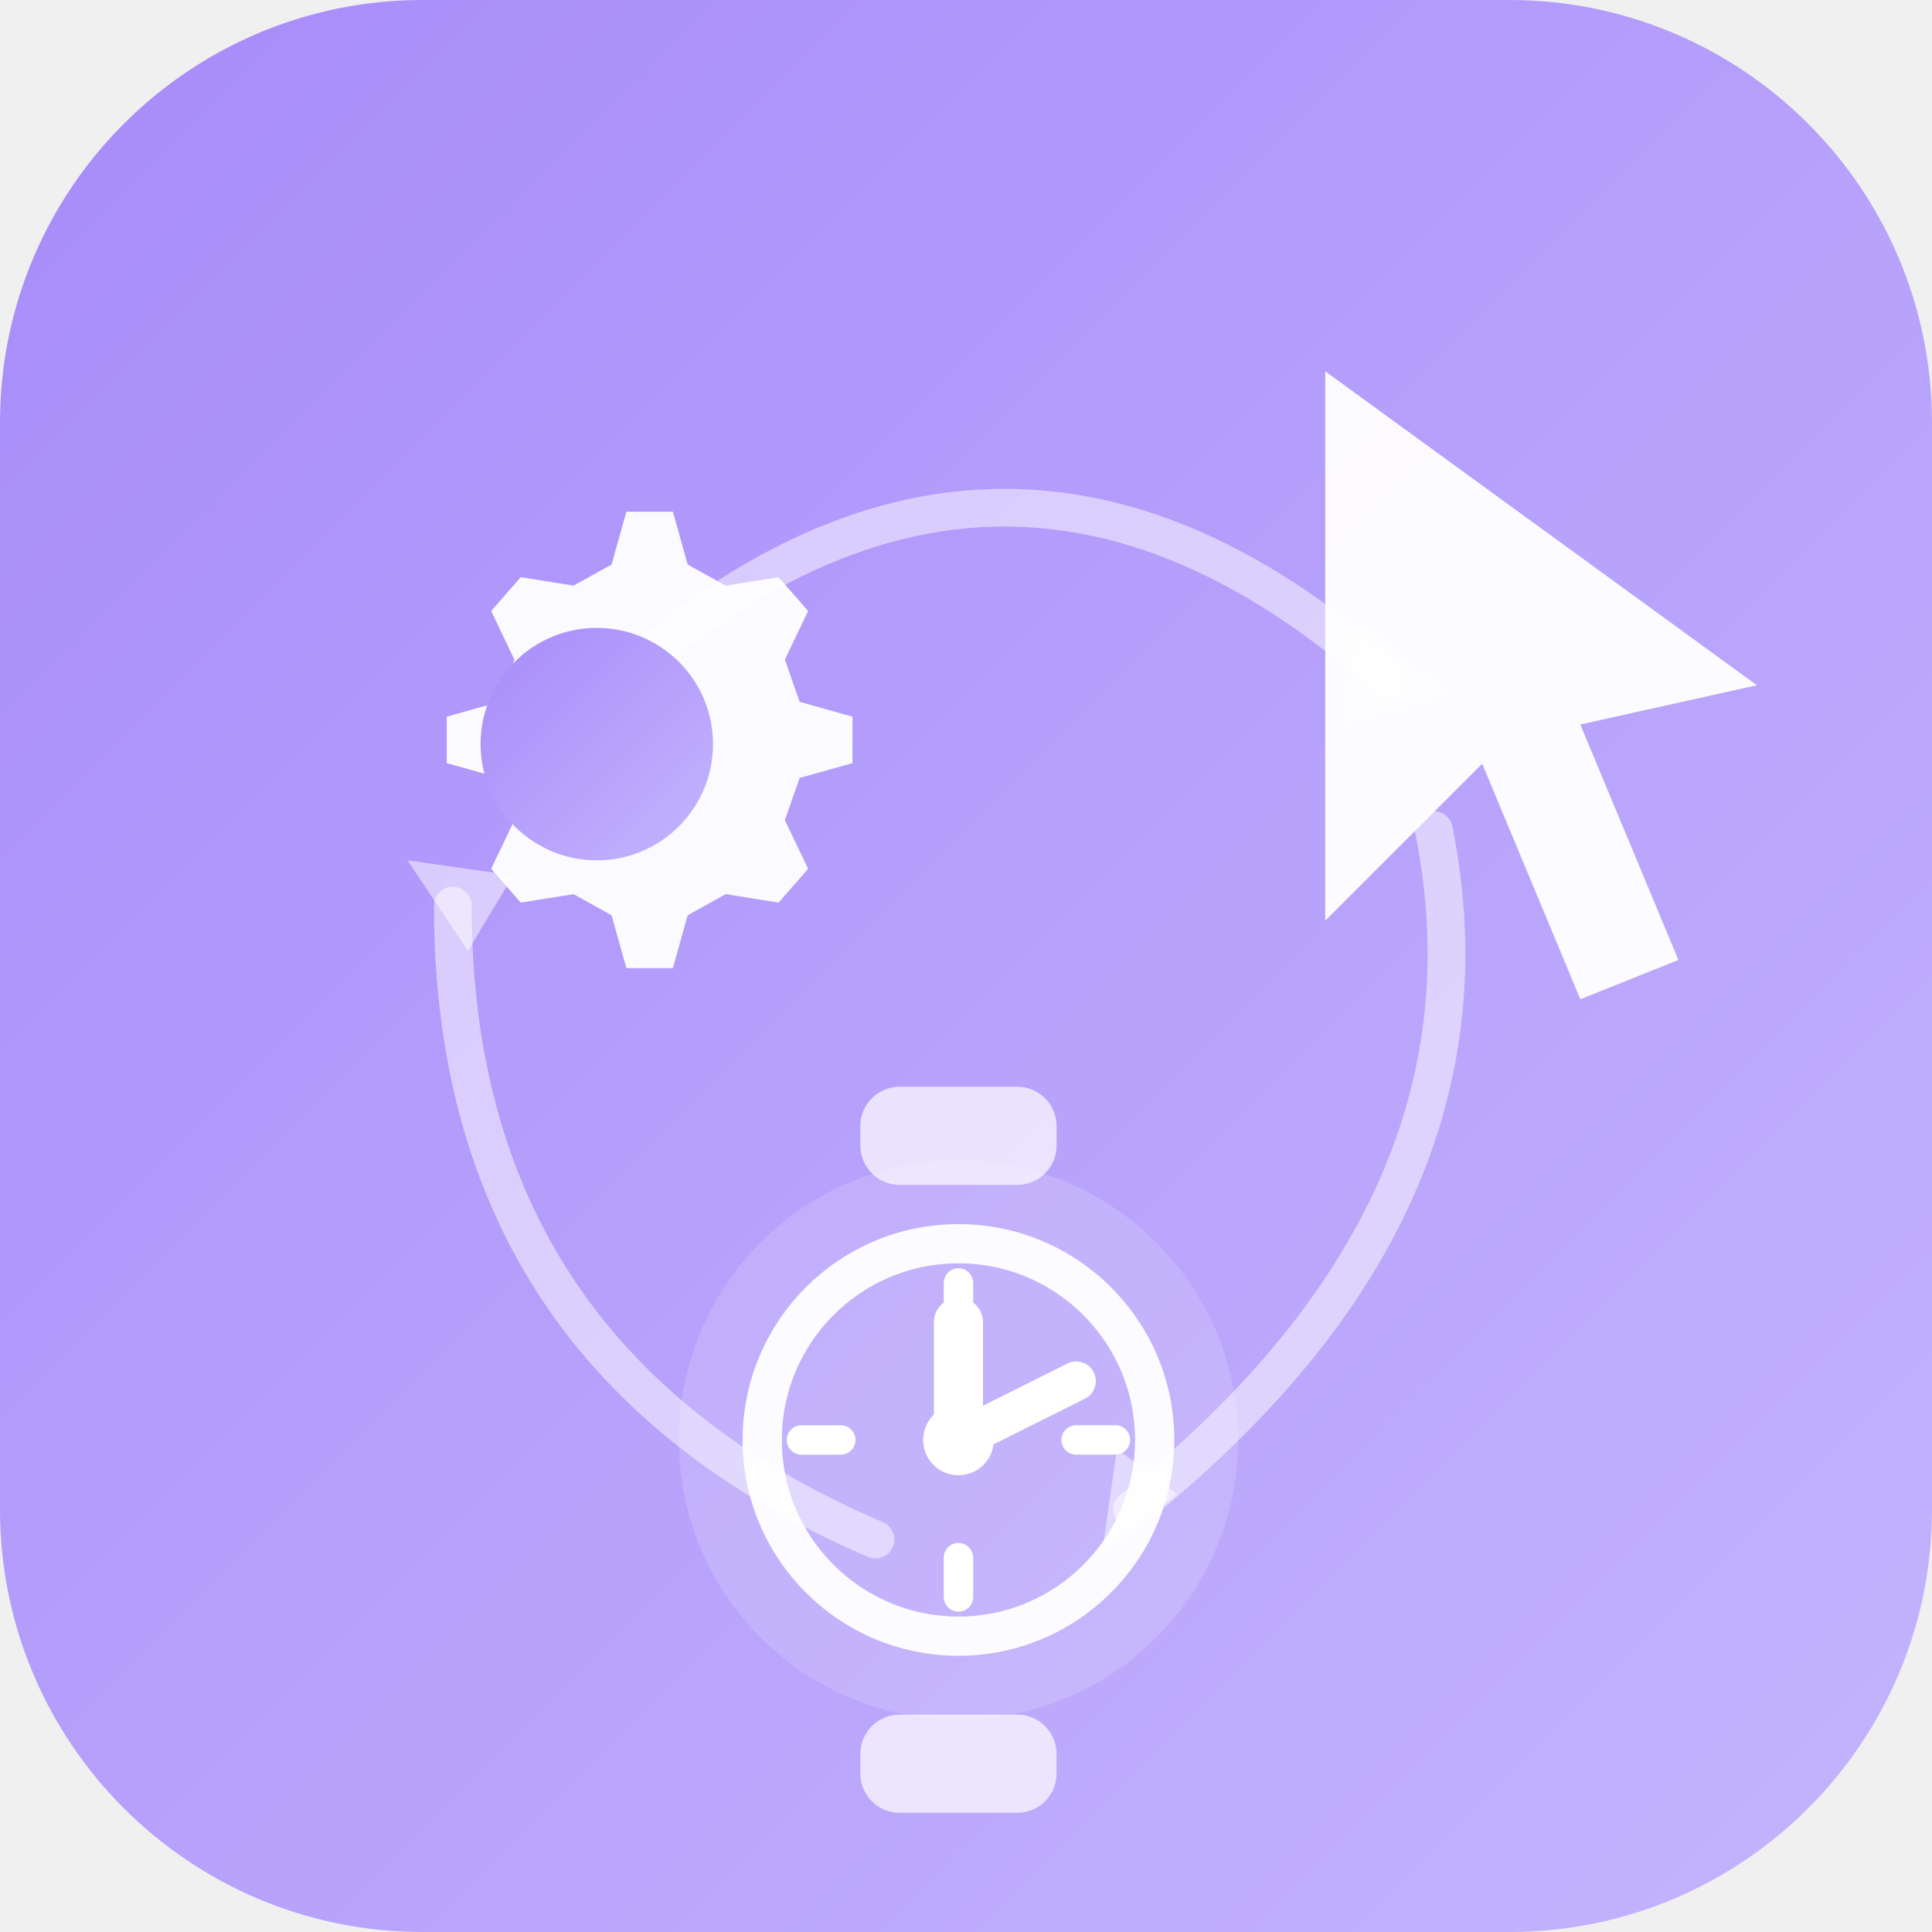
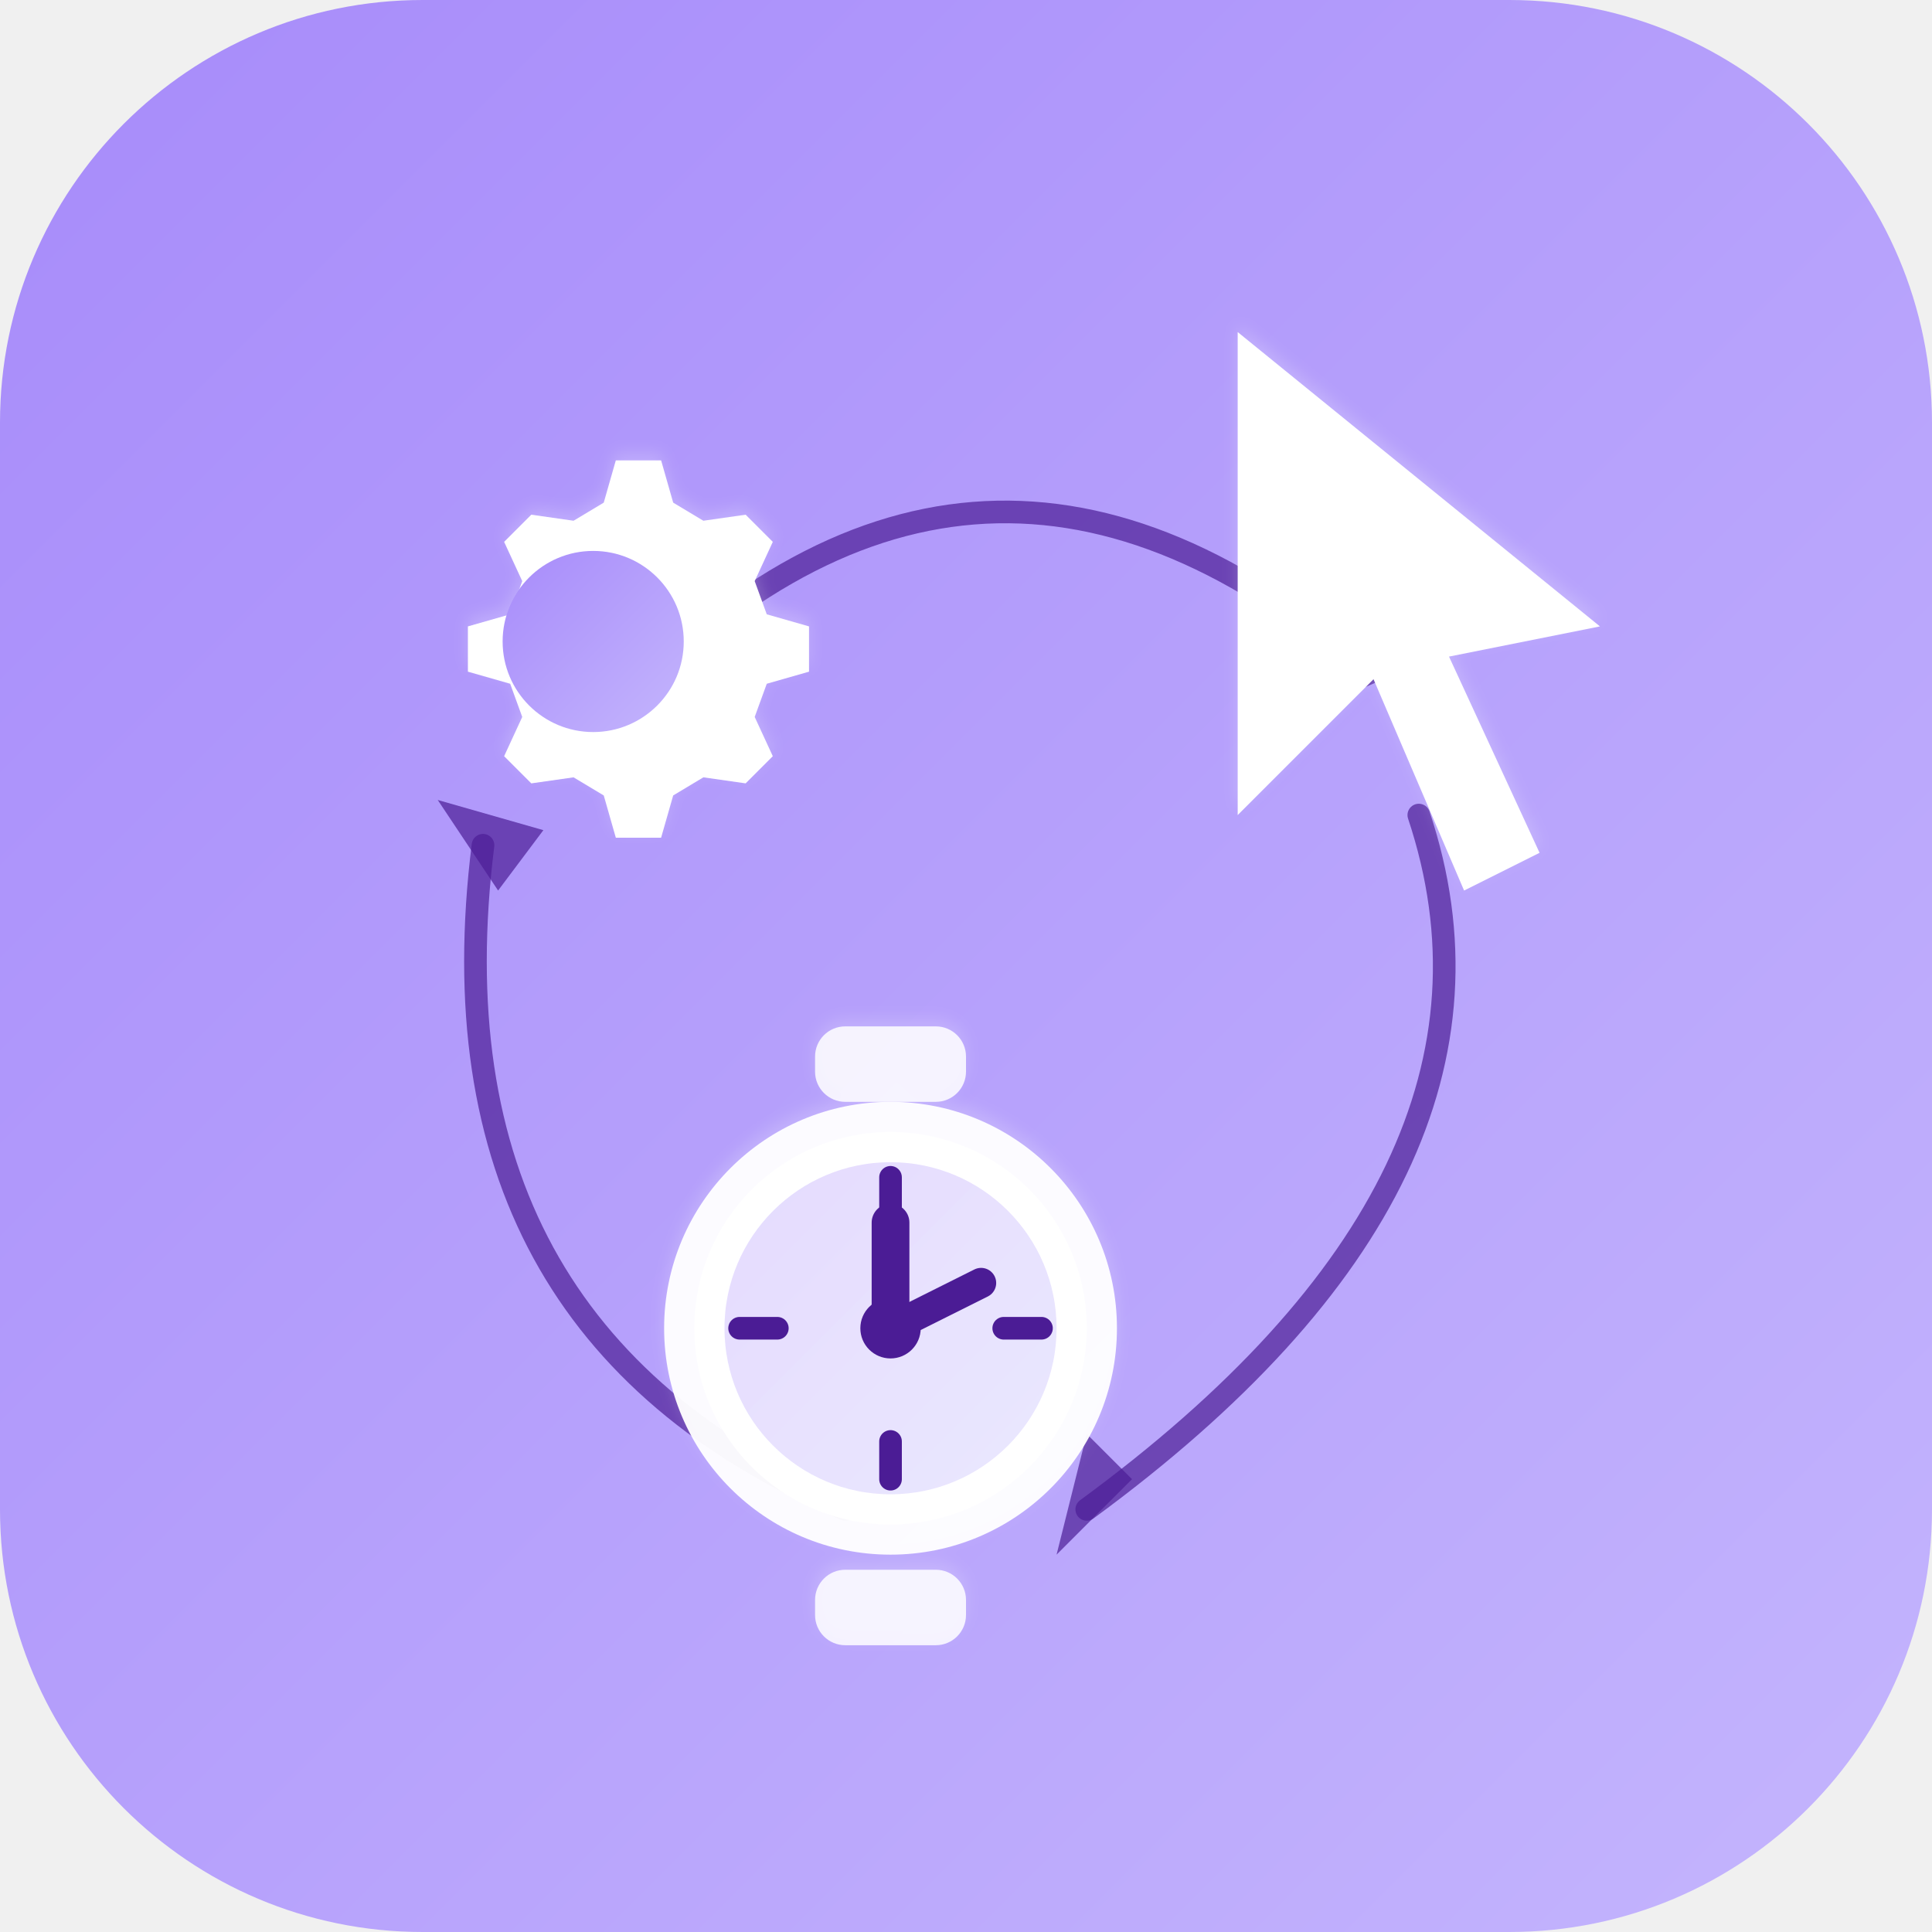
<svg xmlns="http://www.w3.org/2000/svg" viewBox="0 0 128 128">
  <defs>
    <linearGradient id="bg" x1="0%" y1="0%" x2="100%" y2="100%">
      <stop offset="0%" style="stop-color:#a78bfa" />
      <stop offset="100%" style="stop-color:#c4b5fd" />
    </linearGradient>
+     <filter id="emboss">
+       <feDropShadow dx="0" dy="1.5" stdDeviation="1" flood-color="#000" flood-opacity="0.35" />
+       <feDropShadow dx="0" dy="-0.5" stdDeviation="0.5" flood-color="#fff" flood-opacity="0.2" />
+     </filter>
  </defs>
  <rect width="128" height="128" rx="28" fill="url(#bg)" />
-   <path d="M 36 50 Q 64 20 92 45" fill="none" stroke="white" stroke-width="2.5" stroke-linecap="round" opacity="0.5" />
-   <polygon points="90,41 96,46 89,48" fill="white" opacity="0.5" />
-   <path d="M 95 55 Q 100 80 75 100" fill="none" stroke="white" stroke-width="2.5" stroke-linecap="round" opacity="0.5" />
-   <polygon points="78,99 73,103 74,96" fill="white" opacity="0.5" />
-   <path d="M 58 102 Q 30 90 30 60" fill="none" stroke="white" stroke-width="2.5" stroke-linecap="round" opacity="0.5" />
-   <polygon points="31,63 27,57 34,58" fill="white" opacity="0.5" />
-   <g transform="translate(10, 22) scale(1.4)">
-     <path d="M20 12l1.8-1 .7-2.5h2.2l.7 2.5 1.8 1 2.5-.4 1.4 1.6-1.1 2.3.7 2 2.5.7v2.2l-2.5.7-.7 2 1.1 2.3-1.4 1.6-2.5-.4-1.8 1-.7 2.5h-2.2l-.7-2.5-1.8-1-2.5.4-1.4-1.6 1.1-2.3-.7-2-2.5-.7v-2.2l2.5-.7.7-2-1.1-2.3 1.4-1.6 2.5.4z" fill="white" opacity="0.95" />
-     <circle cx="21.1" cy="19.5" r="5.5" fill="url(#bg)" />
+   <path d="M 40 48 Q 64 22 90 44" fill="none" stroke="#4c1d95" stroke-width="1.5" stroke-linecap="round" opacity="0.7" />
+   <polygon points="88,40 94,44 87,47" fill="#4c1d95" opacity="0.7" />
+   <path d="M 94 54 Q 102 78 72 100" fill="none" stroke="#4c1d95" stroke-width="1.5" stroke-linecap="round" opacity="0.7" />
+   <polygon points="75,98 70,103 72,95" fill="#4c1d95" opacity="0.7" />
+   <path d="M 56 100 Q 28 88 32 56" fill="none" stroke="#4c1d95" stroke-width="1.5" stroke-linecap="round" opacity="0.7" />
+   <polygon points="33,59 29,53 36,55" fill="#4c1d95" opacity="0.7" />
+   <g transform="translate(12, 20)" filter="url(#emboss)">
+     <path d="M26 14.5 l2-1.2 0.8-2.8h3l0.8 2.8 2 1.2 2.8-0.4 1.8 1.8-1.2 2.6 0.8 2.2 2.8 0.8v3l-2.8 0.8-0.8 2.2 1.2 2.6-1.8 1.8-2.8-0.4-2 1.2-0.8 2.8h-3l-0.8-2.8-2-1.2-2.8 0.4-1.8-1.8 1.2-2.6-0.8-2.2-2.8-0.8v-3l2.8-0.8 0.8-2.2-1.2-2.6 1.8-1.8 2.8 0.4z" fill="white" />
+     <circle cx="27.3" cy="22.5" r="6" fill="url(#bg)" />
  </g>
-   <g transform="translate(80, 22) scale(1.3)">
-     <path d="M6 2v28l8-8 5 12 5-2-5-12 9-2z" fill="white" opacity="0.95" />
+   <g transform="translate(78, 22)" filter="url(#emboss)">
+     <path d="M4 0v32l9-9 6 14 5-2.5-6-13 10-2z" fill="white" />
  </g>
-   <g transform="translate(44, 72) scale(1.3)">
-     <rect x="10" y="0" width="10" height="5" rx="2" fill="white" opacity="0.7" />
-     <circle cx="15" cy="18" r="13" fill="white" opacity="0.15" stroke="white" stroke-width="2.5" />
-     <circle cx="15" cy="18" r="10" fill="none" stroke="white" stroke-width="2" opacity="0.95" />
-     <line x1="15" y1="10" x2="15" y2="12" stroke="white" stroke-width="1.5" stroke-linecap="round" />
-     <line x1="15" y1="24" x2="15" y2="26" stroke="white" stroke-width="1.5" stroke-linecap="round" />
-     <line x1="7" y1="18" x2="9" y2="18" stroke="white" stroke-width="1.5" stroke-linecap="round" />
-     <line x1="21" y1="18" x2="23" y2="18" stroke="white" stroke-width="1.5" stroke-linecap="round" />
-     <line x1="15" y1="18" x2="15" y2="12" stroke="white" stroke-width="2.5" stroke-linecap="round" />
-     <line x1="15" y1="18" x2="21" y2="15" stroke="white" stroke-width="2" stroke-linecap="round" />
-     <circle cx="15" cy="18" r="1.8" fill="white" />
-     <rect x="10" y="32" width="10" height="5" rx="2" fill="white" opacity="0.7" />
+   <g transform="translate(42, 68)" filter="url(#emboss)">
+     <rect x="12" y="0" width="10" height="5" rx="2" fill="white" opacity="0.85" />
+     <circle cx="17" cy="20" r="15" fill="white" opacity="0.95" />
+     <circle cx="17" cy="20" r="12" fill="url(#bg)" opacity="0.3" />
+     <circle cx="17" cy="20" r="12" fill="none" stroke="white" stroke-width="2" />
+     <line x1="17" y1="10" x2="17" y2="12.5" stroke="#4c1d95" stroke-width="1.5" stroke-linecap="round" />
+     <line x1="17" y1="27.5" x2="17" y2="30" stroke="#4c1d95" stroke-width="1.5" stroke-linecap="round" />
+     <line x1="7" y1="20" x2="9.5" y2="20" stroke="#4c1d95" stroke-width="1.5" stroke-linecap="round" />
+     <line x1="24.5" y1="20" x2="27" y2="20" stroke="#4c1d95" stroke-width="1.5" stroke-linecap="round" />
+     <line x1="17" y1="20" x2="17" y2="13" stroke="#4c1d95" stroke-width="2.5" stroke-linecap="round" />
+     <line x1="17" y1="20" x2="23" y2="17" stroke="#4c1d95" stroke-width="2" stroke-linecap="round" />
+     <circle cx="17" cy="20" r="2" fill="#4c1d95" />
+     <rect x="12" y="36" width="10" height="5" rx="2" fill="white" opacity="0.85" />
  </g>
</svg>
